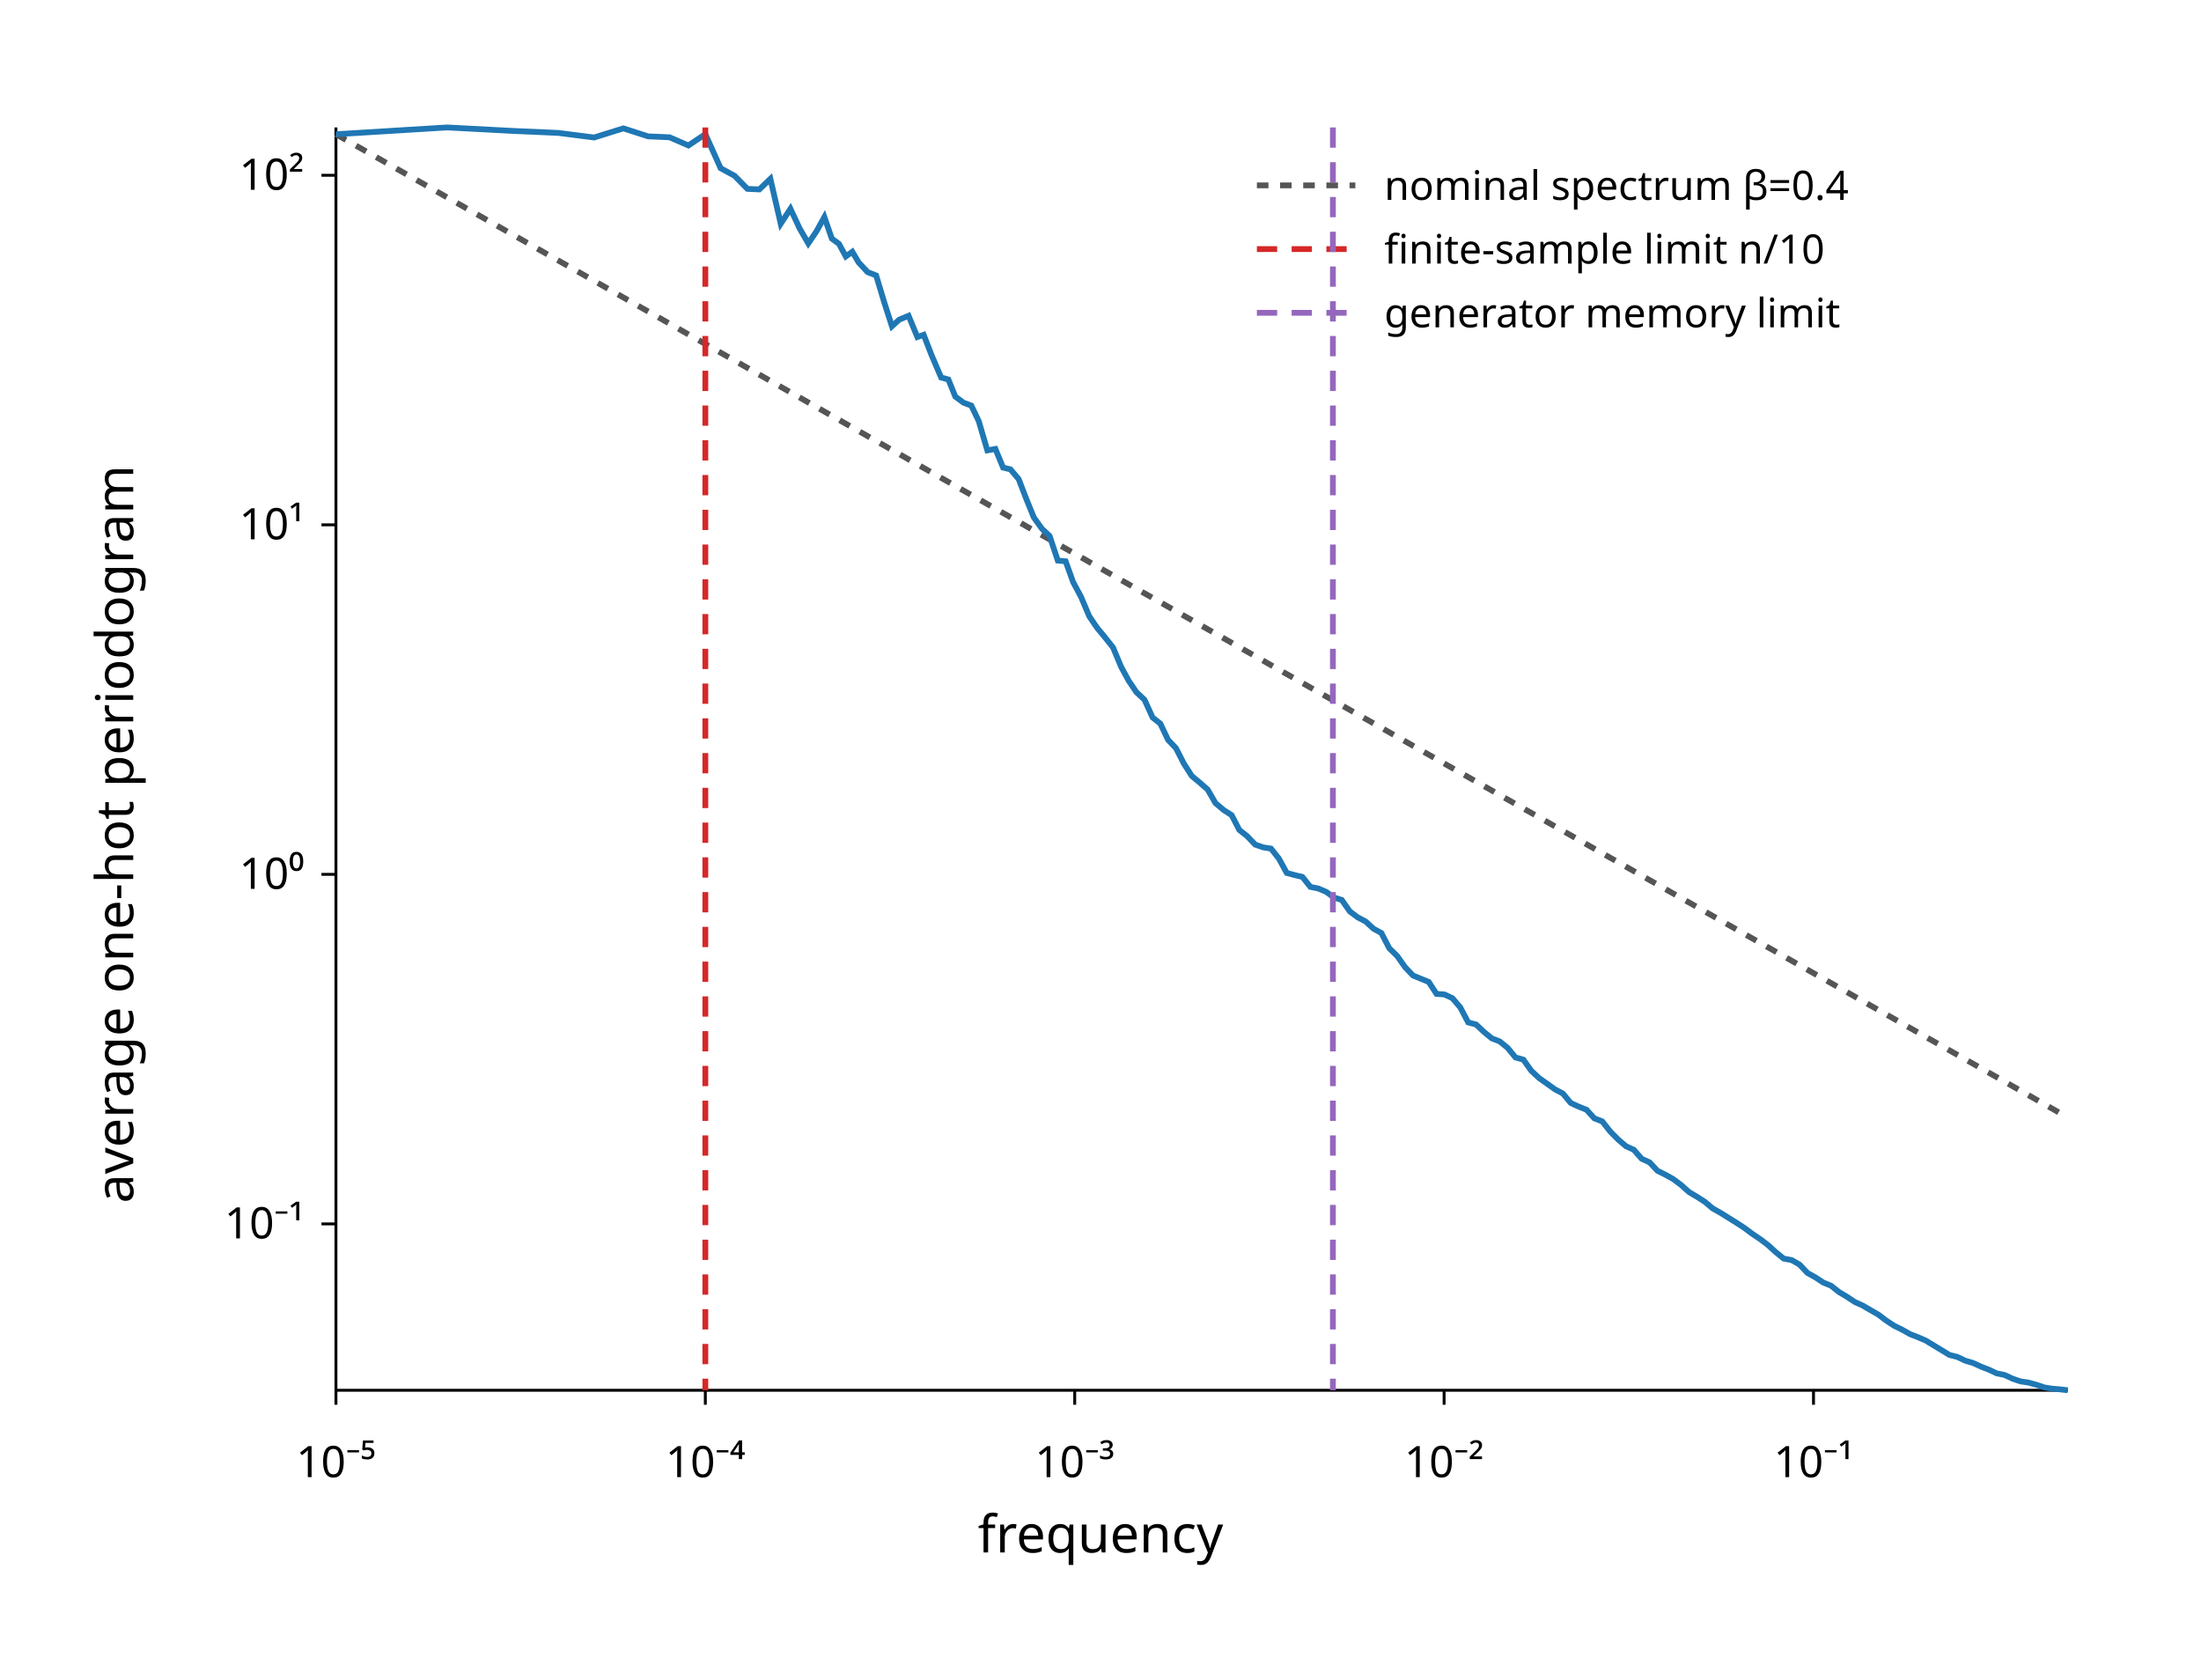
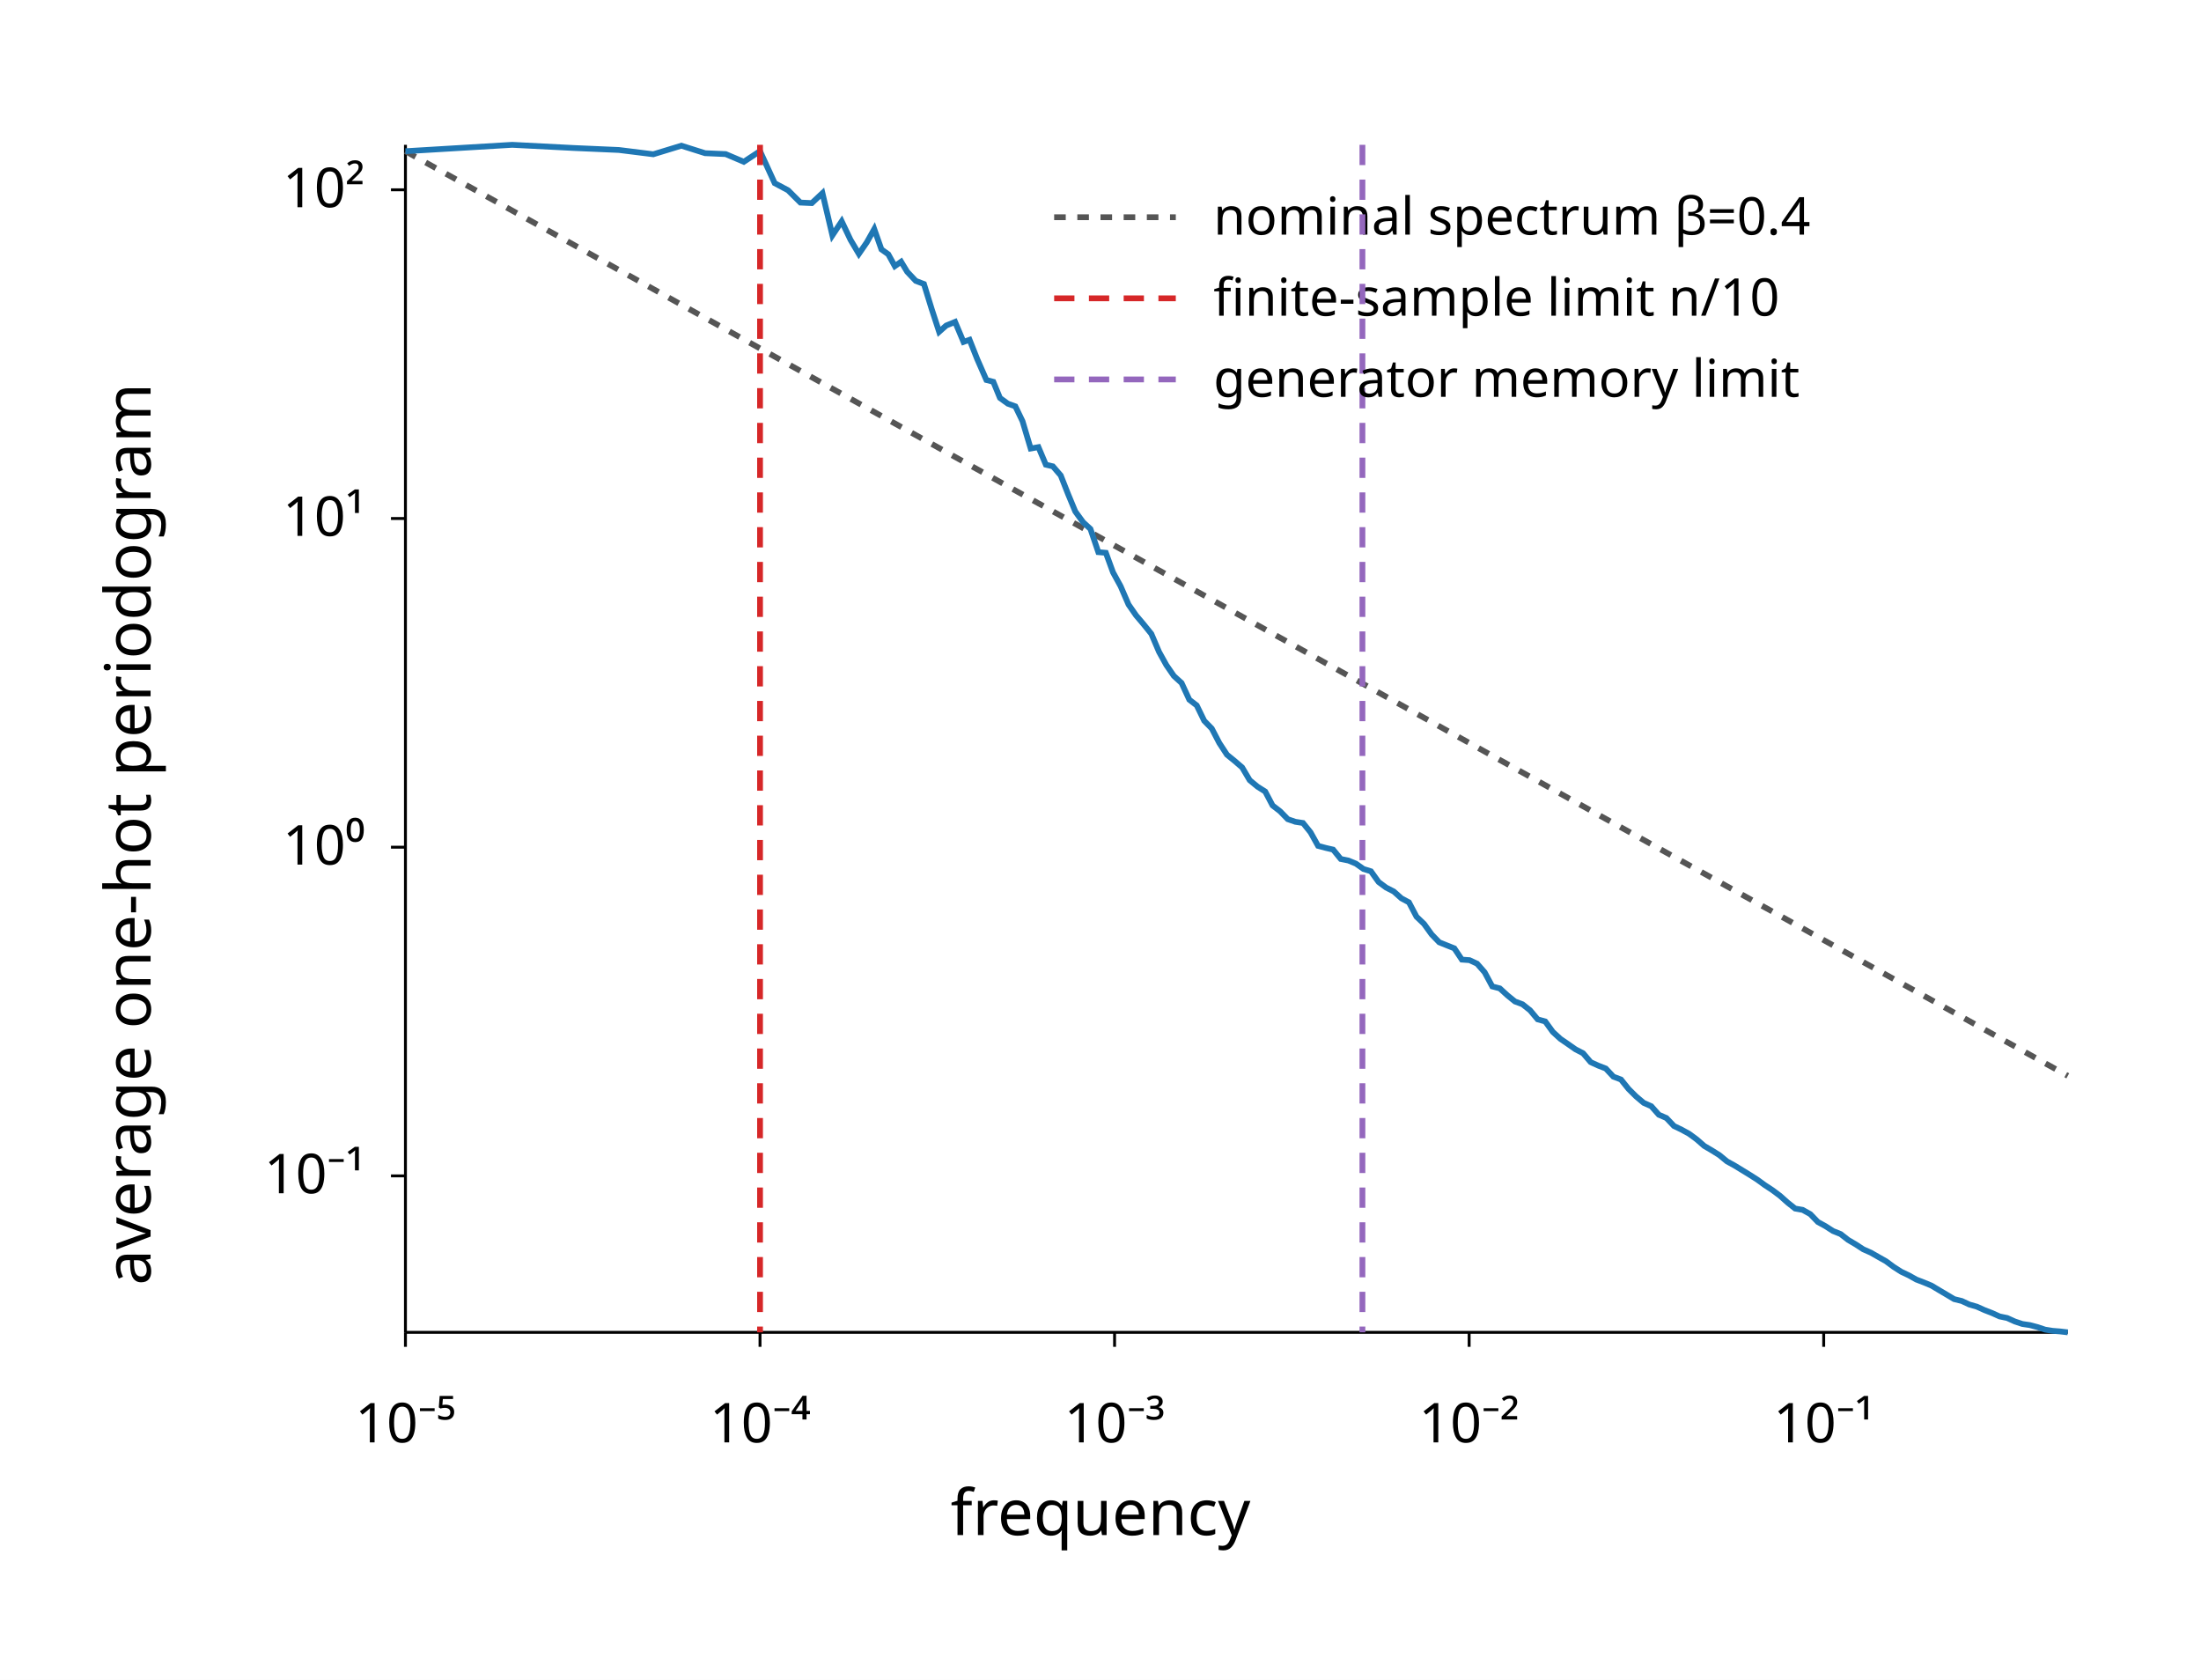
<svg xmlns="http://www.w3.org/2000/svg" width="760" height="580" viewBox="0 0 760 580">
  <rect width="100%" height="100%" fill="white" />
-   <line x1="116" y1="480" x2="714" y2="480" stroke="black" />
-   <line x1="116" y1="44" x2="116" y2="480" stroke="black" />
-   <line x1="116.0" y1="480" x2="116.0" y2="485" stroke="black" />
-   <text x="116.0" y="510" text-anchor="middle" font-family="sans-serif" font-size="15">10⁻⁵</text>
-   <line x1="243.549" y1="480" x2="243.549" y2="485" stroke="black" />
-   <text x="243.549" y="510" text-anchor="middle" font-family="sans-serif" font-size="15">10⁻⁴</text>
-   <line x1="371.099" y1="480" x2="371.099" y2="485" stroke="black" />
-   <text x="371.099" y="510" text-anchor="middle" font-family="sans-serif" font-size="15">10⁻³</text>
-   <line x1="498.648" y1="480" x2="498.648" y2="485" stroke="black" />
-   <text x="498.648" y="510" text-anchor="middle" font-family="sans-serif" font-size="15">10⁻²</text>
-   <line x1="626.197" y1="480" x2="626.197" y2="485" stroke="black" />
-   <text x="626.197" y="510" text-anchor="middle" font-family="sans-serif" font-size="15">10⁻¹</text>
-   <line x1="111" y1="422.558" x2="116" y2="422.558" stroke="black" />
-   <text x="105" y="427.558" text-anchor="end" font-family="sans-serif" font-size="15">10⁻¹</text>
-   <line x1="111" y1="301.878" x2="116" y2="301.878" stroke="black" />
-   <text x="105" y="306.878" text-anchor="end" font-family="sans-serif" font-size="15">10⁰</text>
-   <line x1="111" y1="181.198" x2="116" y2="181.198" stroke="black" />
-   <text x="105" y="186.198" text-anchor="end" font-family="sans-serif" font-size="15">10¹</text>
-   <line x1="111" y1="60.517" x2="116" y2="60.517" stroke="black" />
-   <text x="105" y="65.517" text-anchor="end" font-family="sans-serif" font-size="15">10²</text>
-   <polyline fill="none" stroke="#555555" stroke-width="2" stroke-dasharray="4 4" points="116.0,46.35 154.4,68.15 176.86,80.9 192.79,89.95 205.15,96.96 215.25,102.7 223.79,107.54 231.19,111.74 237.71,115.45 243.55,118.76 248.83,121.76 253.65,124.49 258.08,127.01 262.19,129.34 266.01,131.51 269.58,133.54 272.94,135.45 276.11,137.24 279.1,138.94 281.95,140.56 284.65,142.09 287.23,143.55 289.69,144.95 292.05,146.29 294.31,147.57 296.48,148.81 299.58,150.57 302.53,152.24 305.31,153.82 307.98,155.34 310.51,156.77 313.73,158.6 316.76,160.32 318.94,161.56 321.7,163.12 324.98,164.99 327.47,166.4 329.86,167.76 332.7,169.37 335.4,170.9 337.98,172.36 340.92,174.03 343.71,175.62 346.37,177.13 348.91,178.57 351.73,180.17 354.42,181.7 356.97,183.15 359.76,184.73 362.42,186.24 365.26,187.85 367.96,189.39 370.54,190.85 373.27,192.4 376.12,194.02 378.84,195.56 381.42,197.03 384.33,198.68 387.1,200.25 389.73,201.74 392.43,203.28 395.19,204.84 397.99,206.43 400.65,207.94 403.34,209.47 406.06,211.02 408.79,212.57 411.53,214.12 414.26,215.67 416.99,217.22 419.7,218.76 422.51,220.35 425.29,221.93 427.93,223.43 430.64,224.97 433.41,226.54 436.13,228.08 438.88,229.65 441.59,231.18 444.31,232.73 447.05,234.28 449.72,235.8 452.47,237.36 455.2,238.91 457.93,240.46 460.63,241.99 463.32,243.52 466.08,245.09 468.8,246.63 471.53,248.18 474.27,249.73 476.99,251.28 479.71,252.82 482.41,254.36 485.16,255.92 487.89,257.47 490.61,259.01 493.33,260.55 496.03,262.09 498.78,263.65 501.5,265.2 504.22,266.74 506.96,268.29 509.68,269.84 512.4,271.38 515.12,272.93 517.85,274.48 520.58,276.03 523.29,277.57 526.01,279.11 528.75,280.66 531.48,282.21 534.2,283.76 536.91,285.3 539.64,286.84 542.37,288.39 545.09,289.94 547.81,291.49 550.54,293.03 553.26,294.58 555.99,296.13 558.72,297.68 561.44,299.22 564.16,300.77 566.89,302.31 569.61,303.86 572.34,305.41 575.06,306.95 577.78,308.5 580.51,310.05 583.23,311.59 585.95,313.14 588.68,314.69 591.4,316.23 594.13,317.78 596.86,319.33 599.58,320.87 602.3,322.42 605.03,323.97 607.75,325.51 610.47,327.06 613.2,328.6 615.92,330.15 618.65,331.7 621.37,333.25 624.1,334.79 626.82,336.34 629.54,337.88 632.27,339.43 635.0,340.98 637.72,342.52 640.44,344.07 643.17,345.62 645.89,347.16 648.62,348.71 651.34,350.26 654.06,351.8 656.79,353.35 659.51,354.9 662.24,356.44 664.96,357.99 667.69,359.54 670.41,361.08 673.13,362.63 675.86,364.18 678.58,365.72 681.31,367.27 684.03,368.82 686.76,370.36 689.48,371.91 692.21,373.46 694.93,375.0 697.65,376.55 700.38,378.09 703.1,379.64 705.83,381.19 708.55,382.73 711.28,384.28 714.0,385.83" />
-   <line x1="434" y1="64" x2="468" y2="64" stroke="#555555" stroke-width="2" stroke-dasharray="4 4" />
-   <text x="478" y="69" font-family="sans-serif" font-size="14">nominal spectrum β=0.4</text>
-   <polyline fill="none" stroke="#1f77b4" stroke-width="2" points="116.0,46.35 154.4,44.0 176.86,45.19 192.79,45.89 205.15,47.47 215.25,44.32 223.79,47.08 231.19,47.4 237.71,50.23 243.55,46.31 248.83,58.08 253.65,60.7 258.08,65.21 262.19,65.4 266.01,61.74 269.58,77.24 272.94,72.09 276.11,78.88 279.1,84.04 281.95,79.83 284.65,74.94 287.23,82.39 289.69,84.19 292.05,88.54 294.31,86.92 296.48,90.6 299.58,93.95 302.53,95.1 305.31,104.33 307.98,112.65 310.51,110.36 313.73,109.02 316.76,116.36 318.94,115.59 321.7,122.69 324.98,130.35 327.47,131.01 329.86,136.93 332.7,139.03 335.4,140.03 337.98,145.46 340.92,155.5 343.71,155.0 346.37,161.44 348.91,162.05 351.73,165.39 354.42,172.36 356.97,178.63 359.76,182.54 362.42,185.04 365.26,193.54 367.96,193.79 370.54,200.97 373.27,206.06 376.12,212.78 378.84,216.78 381.42,219.89 384.33,223.55 387.1,230.19 389.73,235.03 392.43,239.02 395.19,241.58 397.99,247.73 400.65,249.82 403.34,255.46 406.06,258.31 408.79,263.65 411.53,267.92 414.26,270.19 416.99,272.59 419.7,277.28 422.51,279.65 425.29,281.44 427.93,286.55 430.64,288.69 433.41,291.6 436.13,292.55 438.88,292.99 441.59,296.42 444.31,301.39 447.05,302.13 449.72,302.77 452.47,306.21 455.2,306.76 457.93,307.92 460.63,309.88 463.32,310.72 466.08,314.66 468.8,316.71 471.53,318.14 474.27,320.64 476.99,322.14 479.71,327.39 482.41,330.02 485.16,333.91 487.89,336.79 490.61,337.91 493.33,339.01 496.03,343.15 498.78,343.35 501.5,344.63 504.22,347.8 506.96,353.0 509.68,353.71 512.4,356.27 515.12,358.51 517.85,359.56 520.58,361.78 523.29,365.09 526.01,365.85 528.75,369.7 531.48,372.24 534.2,374.15 536.91,376.1 539.64,377.53 542.37,380.81 545.09,382.07 547.81,383.14 550.54,386.13 553.26,387.17 555.99,390.65 558.72,393.41 561.44,395.74 564.16,396.98 566.89,400.1 569.61,401.32 572.34,404.24 575.06,405.58 577.78,407.1 580.51,409.15 583.23,411.57 585.95,413.19 588.68,414.94 591.4,417.23 594.13,418.76 596.86,420.46 599.58,422.16 602.3,423.93 605.03,425.96 607.75,427.79 610.47,429.86 613.2,432.34 615.92,434.55 618.65,435.05 621.37,436.6 624.1,439.48 626.82,441.0 629.54,442.79 632.27,443.91 635.0,446.08 637.72,447.7 640.44,449.51 643.17,450.74 645.89,452.33 648.62,453.9 651.34,455.96 654.06,457.74 656.79,459.07 659.51,460.61 662.24,461.67 664.96,462.84 667.69,464.5 670.41,466.14 673.13,467.81 675.86,468.49 678.58,469.78 681.31,470.58 684.03,471.83 686.76,472.9 689.48,474.17 692.21,474.73 694.93,476.0 697.65,476.93 700.38,477.34 703.1,478.08 705.83,479.0 708.55,479.45 711.28,479.67 714.0,480.0" />
-   <line x1="243.55" y1="44" x2="243.55" y2="480" stroke="#d62728" stroke-width="2" stroke-dasharray="7 5" />
-   <line x1="434" y1="86" x2="468" y2="86" stroke="#d62728" stroke-width="2" stroke-dasharray="7 5" />
-   <text x="478" y="91" font-family="sans-serif" font-size="14">finite-sample limit n/10</text>
-   <line x1="460.25" y1="44" x2="460.25" y2="480" stroke="#9467bd" stroke-width="2" stroke-dasharray="7 5" />
-   <line x1="434" y1="108" x2="468" y2="108" stroke="#9467bd" stroke-width="2" stroke-dasharray="7 5" />
-   <text x="478" y="113" font-family="sans-serif" font-size="14">generator memory limit</text>
-   <text x="380.0" y="536" text-anchor="middle" font-family="sans-serif" font-size="18">frequency</text>
-   <text x="46" y="288.0" transform="rotate(-90 46 288.0)" text-anchor="middle" font-family="sans-serif" font-size="18">average one-hot periodogram</text>
+   <line x1="140" y1="460" x2="714" y2="460" stroke="black" />
+   <line x1="140" y1="50" x2="140" y2="460" stroke="black" />
+   <line x1="140.0" y1="460" x2="140.0" y2="465" stroke="black" />
+   <text x="140.0" y="498" text-anchor="middle" font-family="sans-serif" font-size="19">10⁻⁵</text>
+   <line x1="262.43" y1="460" x2="262.43" y2="465" stroke="black" />
+   <text x="262.43" y="498" text-anchor="middle" font-family="sans-serif" font-size="19">10⁻⁴</text>
+   <line x1="384.861" y1="460" x2="384.861" y2="465" stroke="black" />
+   <text x="384.861" y="498" text-anchor="middle" font-family="sans-serif" font-size="19">10⁻³</text>
+   <line x1="507.291" y1="460" x2="507.291" y2="465" stroke="black" />
+   <text x="507.291" y="498" text-anchor="middle" font-family="sans-serif" font-size="19">10⁻²</text>
+   <line x1="629.721" y1="460" x2="629.721" y2="465" stroke="black" />
+   <text x="629.721" y="498" text-anchor="middle" font-family="sans-serif" font-size="19">10⁻¹</text>
+   <line x1="135" y1="405.983" x2="140" y2="405.983" stroke="black" />
+   <text x="126" y="411.983" text-anchor="end" font-family="sans-serif" font-size="19">10⁻¹</text>
+   <line x1="135" y1="292.5" x2="140" y2="292.5" stroke="black" />
+   <text x="126" y="298.5" text-anchor="end" font-family="sans-serif" font-size="19">10⁰</text>
+   <line x1="135" y1="179.016" x2="140" y2="179.016" stroke="black" />
+   <text x="126" y="185.016" text-anchor="end" font-family="sans-serif" font-size="19">10¹</text>
+   <line x1="135" y1="65.532" x2="140" y2="65.532" stroke="black" />
+   <text x="126" y="71.532" text-anchor="end" font-family="sans-serif" font-size="19">10²</text>
+   <polyline fill="none" stroke="#555555" stroke-width="2" stroke-dasharray="4 4" points="140.0,52.21 176.86,72.71 198.41,84.7 213.71,93.21 225.58,99.8 235.27,105.2 243.47,109.75 250.57,113.7 256.83,117.19 262.43,120.3 267.5,123.12 272.12,125.69 276.38,128.06 280.32,130.25 283.99,132.29 287.42,134.2 290.64,135.99 293.68,137.68 296.56,139.28 299.29,140.8 301.88,142.24 304.35,143.62 306.72,144.93 308.98,146.19 311.15,147.4 313.24,148.56 316.21,150.21 319.04,151.79 321.72,153.27 324.28,154.7 326.71,156.05 329.79,157.76 332.7,159.38 334.79,160.55 337.44,162.02 340.6,163.77 342.99,165.1 345.28,166.38 348.0,167.89 350.6,169.34 353.07,170.71 355.89,172.28 358.57,173.77 361.13,175.19 363.56,176.55 366.27,178.05 368.85,179.49 371.3,180.85 373.98,182.34 376.53,183.76 379.25,185.27 381.85,186.72 384.32,188.09 386.94,189.55 389.68,191.07 392.29,192.52 394.77,193.9 397.56,195.46 400.22,196.93 402.75,198.34 405.34,199.78 407.99,201.25 410.67,202.75 413.23,204.17 415.81,205.6 418.42,207.06 421.04,208.51 423.67,209.97 426.29,211.43 428.91,212.89 431.52,214.34 434.21,215.84 436.87,217.32 439.41,218.73 442.01,220.18 444.67,221.65 447.28,223.11 449.92,224.58 452.52,226.02 455.13,227.47 457.76,228.94 460.33,230.36 462.96,231.83 465.59,233.29 468.2,234.74 470.8,236.19 473.38,237.62 476.03,239.09 478.64,240.55 481.26,242.01 483.89,243.47 486.51,244.92 489.11,246.37 491.7,247.81 494.35,249.28 496.96,250.74 499.57,252.19 502.18,253.64 504.78,255.09 507.42,256.55 510.03,258.01 512.64,259.46 515.27,260.92 517.88,262.37 520.49,263.82 523.1,265.28 525.72,266.73 528.35,268.19 530.95,269.64 533.56,271.09 536.18,272.55 538.8,274.01 541.41,275.46 544.02,276.91 546.63,278.36 549.26,279.82 551.87,281.28 554.48,282.73 557.1,284.18 559.71,285.64 562.33,287.09 564.95,288.55 567.56,290.0 570.18,291.46 572.79,292.91 575.41,294.37 578.02,295.82 580.64,297.27 583.25,298.72 585.86,300.18 588.48,301.63 591.09,303.09 593.71,304.54 596.32,306.0 598.94,307.45 601.56,308.91 604.17,310.36 606.79,311.82 609.4,313.27 612.02,314.72 614.63,316.18 617.24,317.63 619.86,319.09 622.48,320.54 625.09,322.0 627.71,323.45 630.32,324.9 632.93,326.36 635.55,327.81 638.17,329.27 640.78,330.72 643.39,332.18 646.01,333.63 648.62,335.08 651.24,336.54 653.85,337.99 656.47,339.45 659.09,340.9 661.7,342.36 664.31,343.81 666.93,345.27 669.55,346.72 672.16,348.17 674.77,349.63 677.39,351.08 680.0,352.54 682.62,353.99 685.23,355.45 687.85,356.9 690.46,358.35 693.08,359.81 695.7,361.26 698.31,362.72 700.92,364.17 703.54,365.63 706.15,367.08 708.77,368.53 711.39,369.99 714.0,371.44" />
+   <line x1="364" y1="75" x2="406" y2="75" stroke="#555555" stroke-width="2" stroke-dasharray="4 4" />
+   <text x="419" y="81" font-family="sans-serif" font-size="18">nominal spectrum β=0.4</text>
+   <polyline fill="none" stroke="#1f77b4" stroke-width="2" points="140.0,52.21 176.86,50.0 198.41,51.11 213.71,51.78 225.58,53.26 235.27,50.3 243.47,52.89 250.57,53.2 256.83,55.86 262.43,52.18 267.5,63.24 272.12,65.7 276.38,69.94 280.32,70.12 283.99,66.68 287.42,81.26 290.64,76.41 293.68,82.8 296.56,87.65 299.29,83.69 301.88,79.09 304.35,86.1 306.72,87.79 308.98,91.89 311.15,90.36 313.24,93.82 316.21,96.97 319.04,98.06 321.72,106.73 324.28,114.56 326.71,112.4 329.79,111.14 332.7,118.05 334.79,117.32 337.44,124.0 340.6,131.2 342.99,131.82 345.28,137.39 348.0,139.37 350.6,140.3 353.07,145.41 355.89,154.85 358.57,154.38 361.13,160.44 363.56,161.01 366.27,164.15 368.85,170.7 371.3,176.6 373.98,180.28 376.53,182.63 379.25,190.63 381.85,190.86 384.32,197.61 386.94,202.39 389.68,208.72 392.29,212.48 394.77,215.4 397.56,218.85 400.22,225.08 402.75,229.64 405.34,233.39 407.99,235.8 410.67,241.58 413.23,243.55 415.81,248.85 418.42,251.53 421.04,256.55 423.67,260.57 426.29,262.7 428.91,264.96 431.52,269.37 434.21,271.6 436.87,273.28 439.41,278.09 442.01,280.1 444.67,282.83 447.28,283.73 449.92,284.14 452.52,287.36 455.13,292.04 457.76,292.74 460.33,293.34 462.96,296.57 465.59,297.1 468.2,298.18 470.8,300.02 473.38,300.82 476.03,304.52 478.64,306.45 481.26,307.79 483.89,310.14 486.51,311.55 489.11,316.49 491.7,318.96 494.35,322.63 496.96,325.33 499.57,326.38 502.18,327.42 504.78,331.31 507.42,331.5 510.03,332.71 512.64,335.68 515.27,340.57 517.88,341.25 520.49,343.64 523.1,345.76 525.72,346.74 528.35,348.83 530.95,351.94 533.56,352.66 536.18,356.27 538.8,358.67 541.41,360.46 544.02,362.29 546.63,363.64 549.26,366.72 551.87,367.91 554.48,368.92 557.1,371.73 559.71,372.71 562.33,375.97 564.95,378.57 567.56,380.77 570.18,381.93 572.79,384.87 575.41,386.01 578.02,388.76 580.64,390.02 583.25,391.45 585.86,393.37 588.48,395.65 591.09,397.18 593.71,398.82 596.32,400.97 598.94,402.41 601.56,404.01 604.17,405.61 606.79,407.28 609.4,409.18 612.02,410.9 614.63,412.85 617.24,415.18 619.86,417.26 622.48,417.73 625.09,419.19 627.71,421.9 630.32,423.33 632.93,425.01 635.55,426.06 638.17,428.1 640.78,429.63 643.39,431.33 646.01,432.49 648.62,433.98 651.24,435.46 653.85,437.39 656.47,439.07 659.09,440.31 661.7,441.77 664.31,442.77 666.93,443.86 669.55,445.43 672.16,446.97 674.77,448.53 677.39,449.17 680.0,450.39 682.62,451.14 685.23,452.32 687.85,453.33 690.46,454.51 693.08,455.05 695.7,456.24 698.31,457.11 700.92,457.5 703.54,458.19 706.15,459.06 708.77,459.48 711.39,459.69 714.0,460.0" />
+   <line x1="262.44" y1="50" x2="262.44" y2="460" stroke="#d62728" stroke-width="2" stroke-dasharray="7 5" />
+   <line x1="364" y1="103" x2="406" y2="103" stroke="#d62728" stroke-width="2" stroke-dasharray="7 5" />
+   <text x="419" y="109" font-family="sans-serif" font-size="18">finite-sample limit n/10</text>
+   <line x1="470.44" y1="50" x2="470.44" y2="460" stroke="#9467bd" stroke-width="2" stroke-dasharray="7 5" />
+   <line x1="364" y1="131" x2="406" y2="131" stroke="#9467bd" stroke-width="2" stroke-dasharray="7 5" />
+   <text x="419" y="137" font-family="sans-serif" font-size="18">generator memory limit</text>
+   <text x="380.0" y="530" text-anchor="middle" font-family="sans-serif" font-size="22">frequency</text>
+   <text x="52" y="288.0" transform="rotate(-90 52 288.0)" text-anchor="middle" font-family="sans-serif" font-size="22">average one-hot periodogram</text>
</svg>
